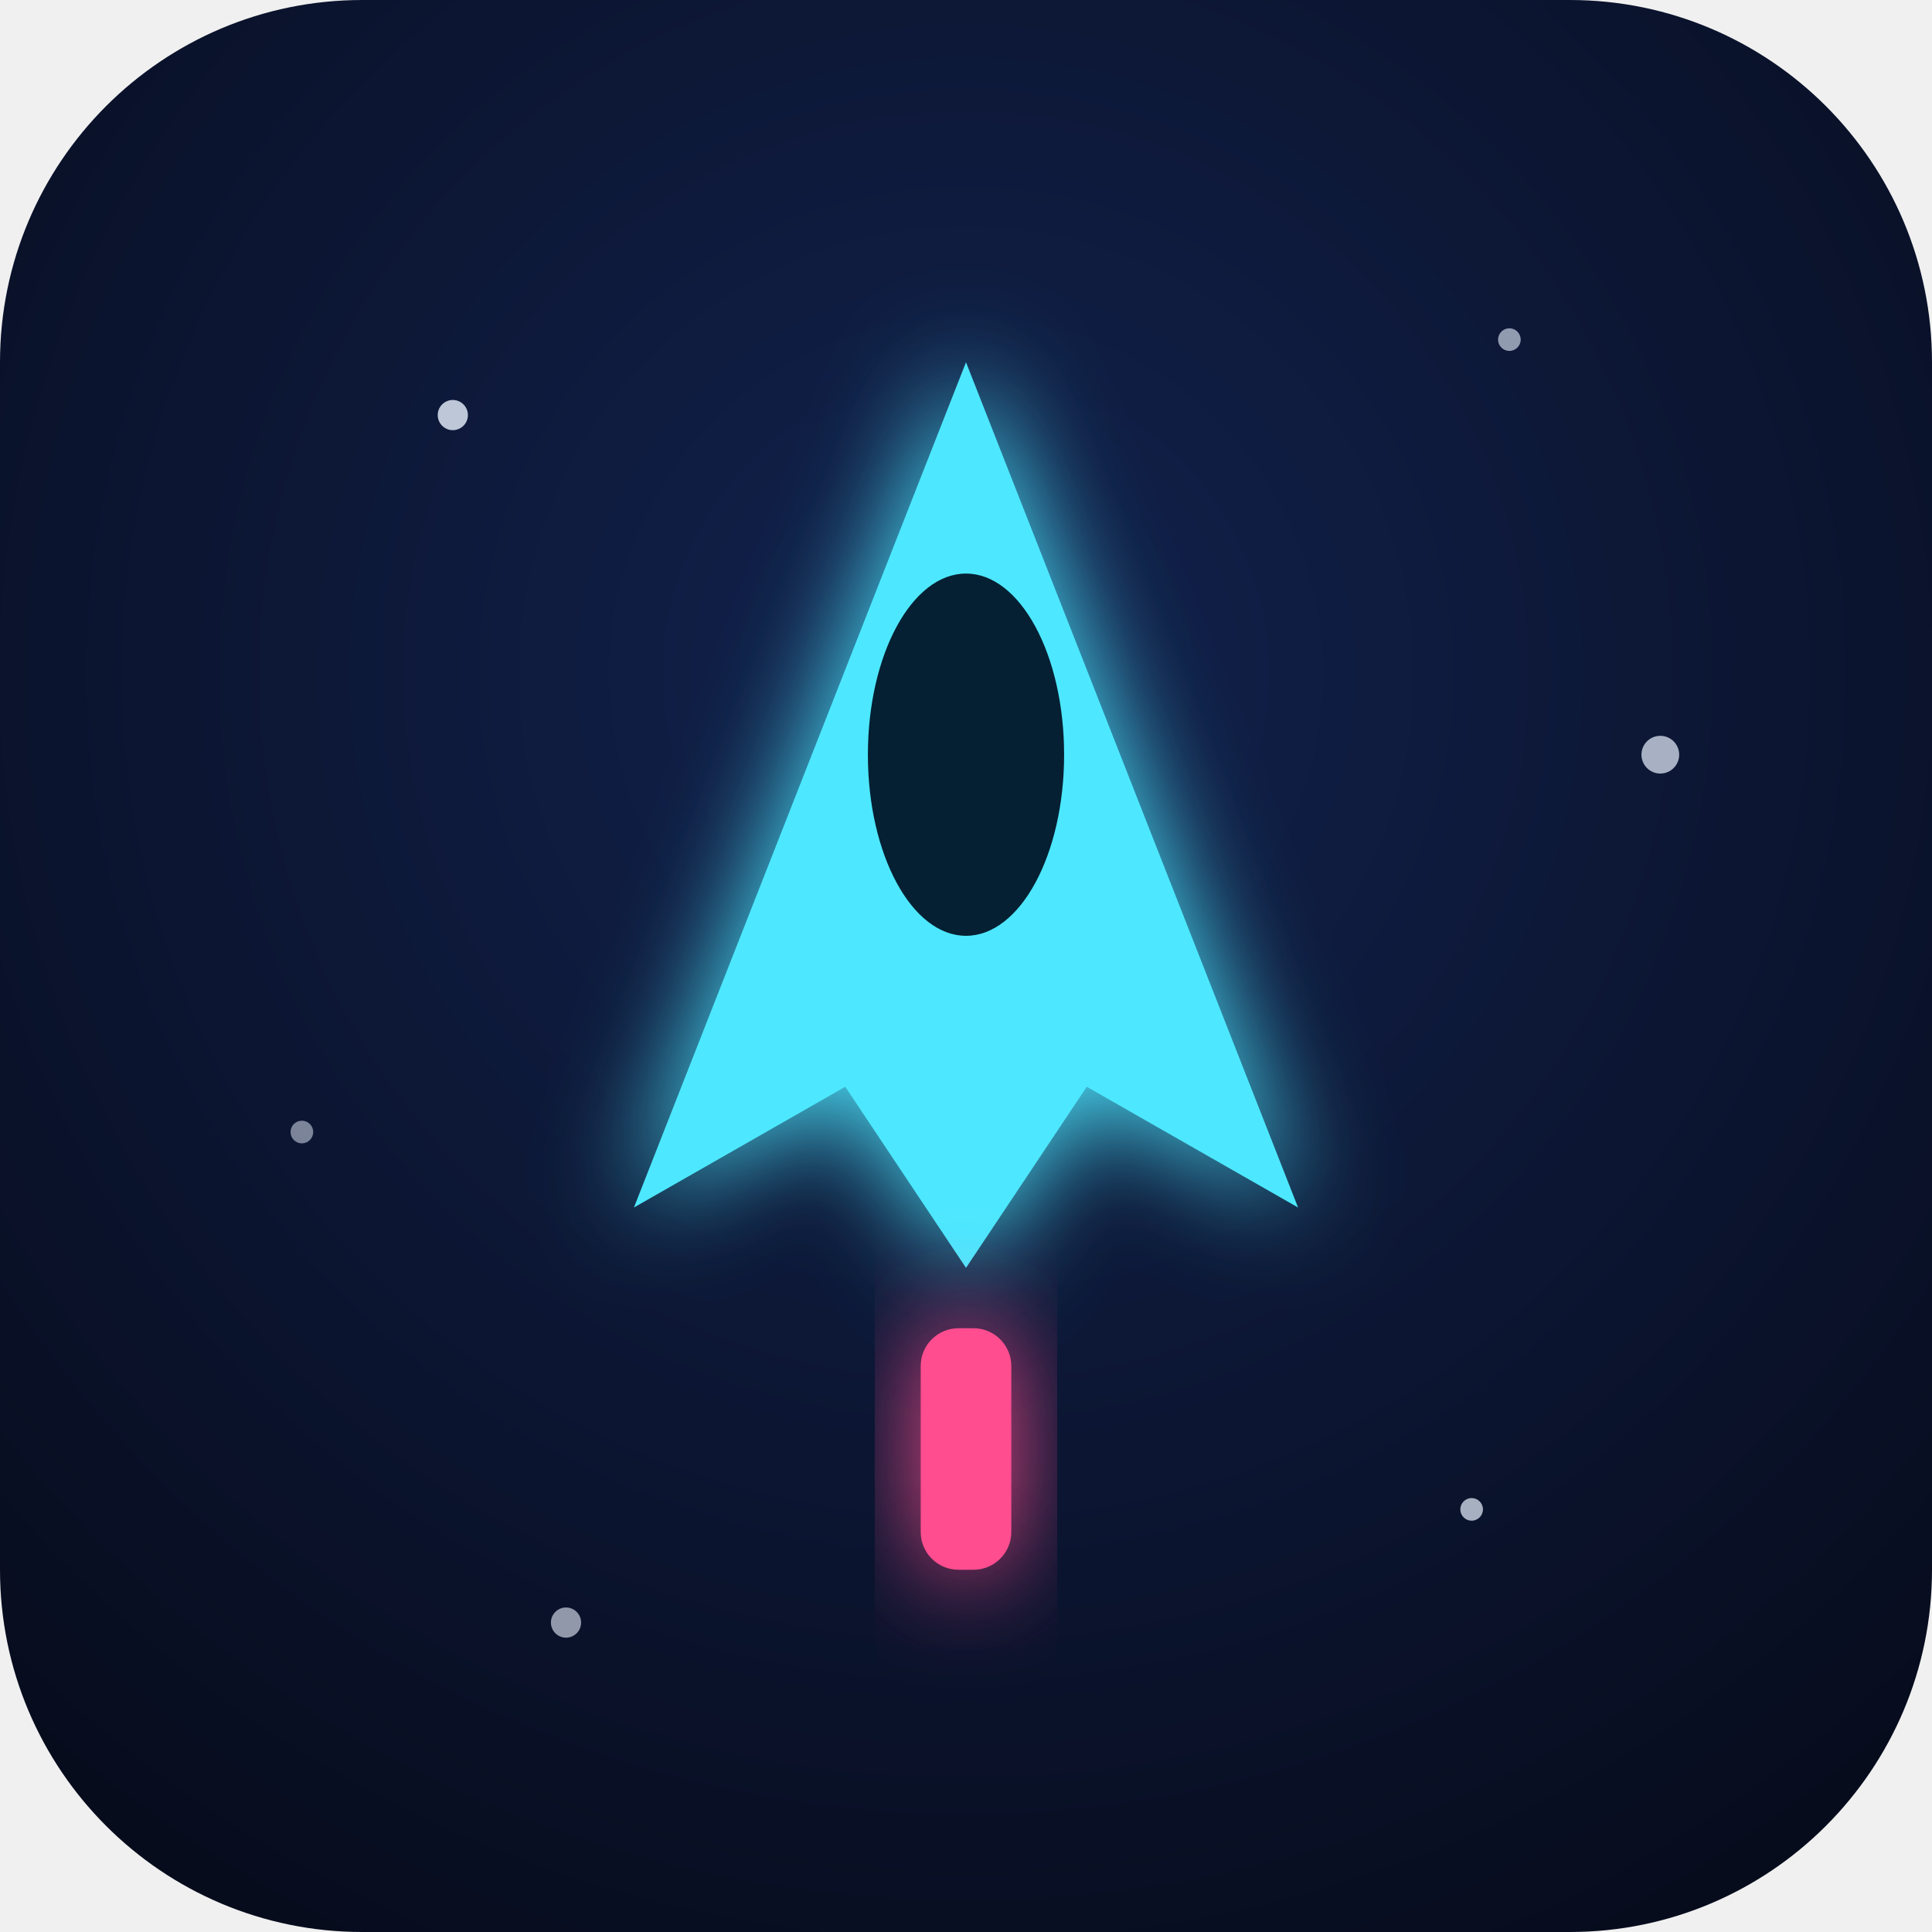
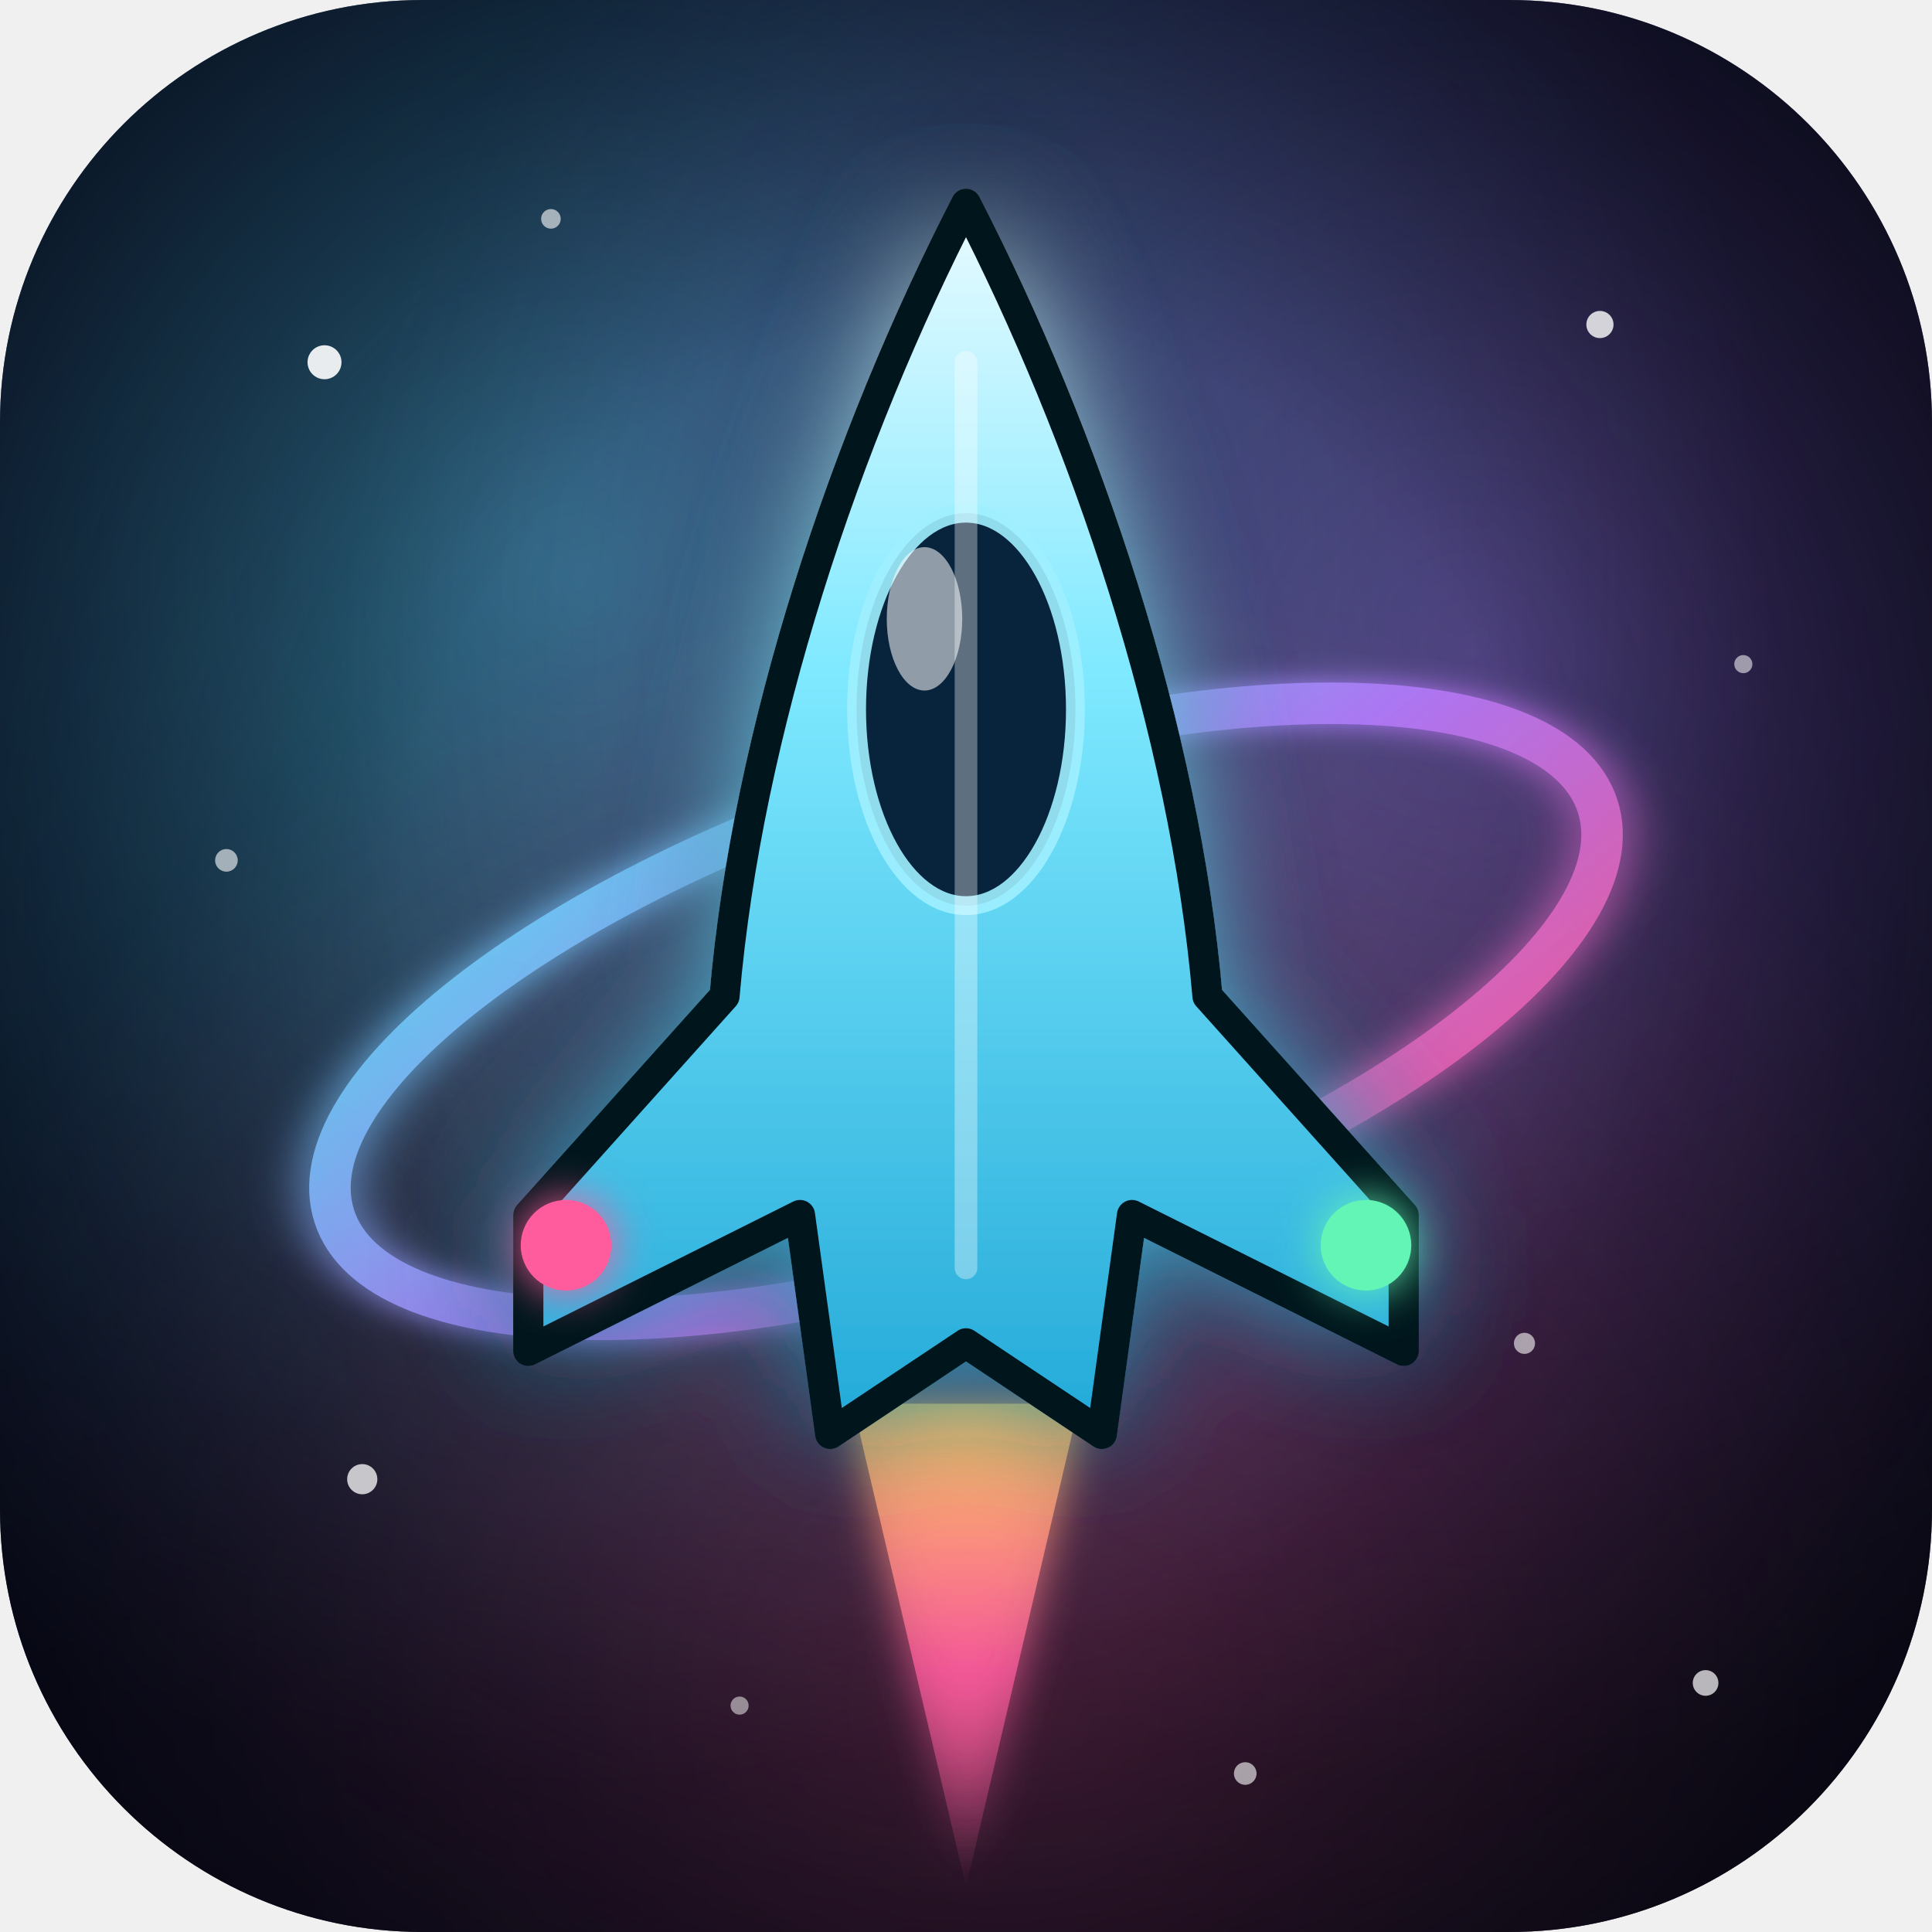
- <svg xmlns="http://www.w3.org/2000/svg" viewBox="0 0 512 512">
+ <svg xmlns="http://www.w3.org/2000/svg" viewBox="0 0 512 512" width="512" height="512">
  <defs>
-     <radialGradient id="bg" cx="50%" cy="35%" r="80%">
-       <stop offset="0%" stop-color="#12224E" />
-       <stop offset="100%" stop-color="#060A18" />
+     <linearGradient id="fundo" x1="0" y1="0" x2="1" y2="1">
+       <stop offset="0%" stop-color="#0B1436" />
+       <stop offset="46%" stop-color="#05091A" />
+       <stop offset="100%" stop-color="#03060F" />
+     </linearGradient>
+     <radialGradient id="nebA" cx="30%" cy="30%" r="62%">
+       <stop offset="0%" stop-color="#5EE6FF" stop-opacity=".42" />
+       <stop offset="100%" stop-color="#5EE6FF" stop-opacity="0" />
    </radialGradient>
-     <filter id="glow" x="-50%" y="-50%" width="200%" height="200%">
-       <feGaussianBlur stdDeviation="14" result="b" />
+     <radialGradient id="nebB" cx="76%" cy="34%" r="58%">
+       <stop offset="0%" stop-color="#B57BFF" stop-opacity=".38" />
+       <stop offset="100%" stop-color="#B57BFF" stop-opacity="0" />
+     </radialGradient>
+     <radialGradient id="nebC" cx="52%" cy="88%" r="60%">
+       <stop offset="0%" stop-color="#FF5C9D" stop-opacity=".32" />
+       <stop offset="100%" stop-color="#FF5C9D" stop-opacity="0" />
+     </radialGradient>
+     <linearGradient id="casco" x1="0" y1="0" x2="0" y2="1">
+       <stop offset="0%" stop-color="#EAFBFF" />
+       <stop offset="38%" stop-color="#7FE9FF" />
+       <stop offset="100%" stop-color="#22A9D8" />
+     </linearGradient>
+     <linearGradient id="chama" x1="0" y1="0" x2="0" y2="1">
+       <stop offset="0%" stop-color="#FFC861" stop-opacity=".95" />
+       <stop offset="55%" stop-color="#FF5C9D" stop-opacity=".75" />
+       <stop offset="100%" stop-color="#FF5C9D" stop-opacity="0" />
+     </linearGradient>
+     <linearGradient id="anel" x1="0" y1="0" x2="1" y2="1">
+       <stop offset="0%" stop-color="#5EE6FF" />
+       <stop offset="52%" stop-color="#B57BFF" />
+       <stop offset="100%" stop-color="#FF5C9D" />
+     </linearGradient>
+     <filter id="brilho" x="-60%" y="-60%" width="220%" height="220%">
+       <feGaussianBlur stdDeviation="16" result="b" />
      <feMerge>
        <feMergeNode in="b" />
        <feMergeNode in="SourceGraphic" />
      </feMerge>
    </filter>
+     <filter id="brilhoP" x="-80%" y="-80%" width="260%" height="260%">
+       <feGaussianBlur stdDeviation="6" result="b" />
+       <feMerge>
+         <feMergeNode in="b" />
+         <feMergeNode in="SourceGraphic" />
+       </feMerge>
+     </filter>
+     <clipPath id="corte">
+       <rect width="512" height="512" rx="112" />
+     </clipPath>
  </defs>
-   <rect width="512" height="512" rx="96" fill="url(#bg)" />
-   <circle cx="120" cy="110" r="4" fill="#EAF2FF" opacity="0.8" />
-   <circle cx="400" cy="90" r="3" fill="#EAF2FF" opacity="0.6" />
-   <circle cx="440" cy="200" r="5" fill="#EAF2FF" opacity="0.7" />
-   <circle cx="80" cy="300" r="3" fill="#EAF2FF" opacity="0.5" />
-   <circle cx="150" cy="430" r="4" fill="#EAF2FF" opacity="0.6" />
-   <circle cx="390" cy="400" r="3" fill="#EAF2FF" opacity="0.7" />
-   <g filter="url(#glow)">
-     <path d="M256 96 L344 320 L288 288 L256 336 L224 288 L168 320 Z" fill="#4DE8FF" />
-   </g>
-   <ellipse cx="256" cy="200" rx="26" ry="48" fill="#062033" />
-   <g filter="url(#glow)">
-     <rect x="244" y="352" width="24" height="64" rx="10" fill="#FF4D8F" />
+   <g clip-path="url(#corte)">
+     <rect width="512" height="512" fill="url(#fundo)" />
+     <rect width="512" height="512" fill="url(#nebA)" />
+     <rect width="512" height="512" fill="url(#nebB)" />
+     <rect width="512" height="512" fill="url(#nebC)" />
+     <radialGradient id="vinh" cx="50%" cy="46%" r="72%">
+       <stop offset="40%" stop-color="#03060F" stop-opacity="0" />
+       <stop offset="100%" stop-color="#03060F" stop-opacity=".92" />
+     </radialGradient>
+     <rect width="512" height="512" fill="url(#vinh)" />
+     <g fill="#FFFFFF">
+       <circle cx="86" cy="96" r="4.5" opacity=".9" />
+       <circle cx="146" cy="58" r="2.6" opacity=".6" />
+       <circle cx="424" cy="86" r="3.6" opacity=".8" />
+       <circle cx="462" cy="176" r="2.4" opacity=".55" />
+       <circle cx="60" cy="228" r="3" opacity=".6" />
+       <circle cx="96" cy="392" r="4" opacity=".75" />
+       <circle cx="404" cy="356" r="2.8" opacity=".6" />
+       <circle cx="452" cy="446" r="3.4" opacity=".7" />
+       <circle cx="196" cy="452" r="2.4" opacity=".5" />
+       <circle cx="330" cy="470" r="3" opacity=".6" />
+     </g>
+     <ellipse cx="256" cy="268" rx="176" ry="64" fill="none" stroke="url(#anel)" stroke-width="11" opacity=".9" filter="url(#brilhoP)" transform="rotate(-18 256 268)" />
+     <path d="M256 500 L226 372 L286 372 Z" fill="url(#chama)" filter="url(#brilhoP)" />
+     <g filter="url(#brilho)">
+       <path d="M256 54                C 288 116, 314 194, 320 264                L 372 322 L 372 358 L 300 322                L 292 380 L 256 356 L 220 380 L 212 322                L 140 358 L 140 322 L 192 264                C 198 194, 224 116, 256 54 Z" fill="url(#casco)" stroke="#04121C" stroke-width="8" stroke-linejoin="round" />
+     </g>
+     <ellipse cx="256" cy="188" rx="29" ry="52" fill="#08243C" />
+     <ellipse cx="256" cy="188" rx="29" ry="52" fill="none" stroke="#9FF0FF" stroke-width="5" opacity=".9" />
+     <ellipse cx="245" cy="164" rx="10" ry="19" fill="#FFFFFF" opacity=".55" />
+     <path d="M256 96 L256 336" stroke="#FFFFFF" stroke-width="6" opacity=".35" stroke-linecap="round" />
+     <circle cx="150" cy="330" r="12" fill="#FF5C9D" filter="url(#brilhoP)" />
+     <circle cx="362" cy="330" r="12" fill="#63F5B5" filter="url(#brilhoP)" />
  </g>
</svg>
